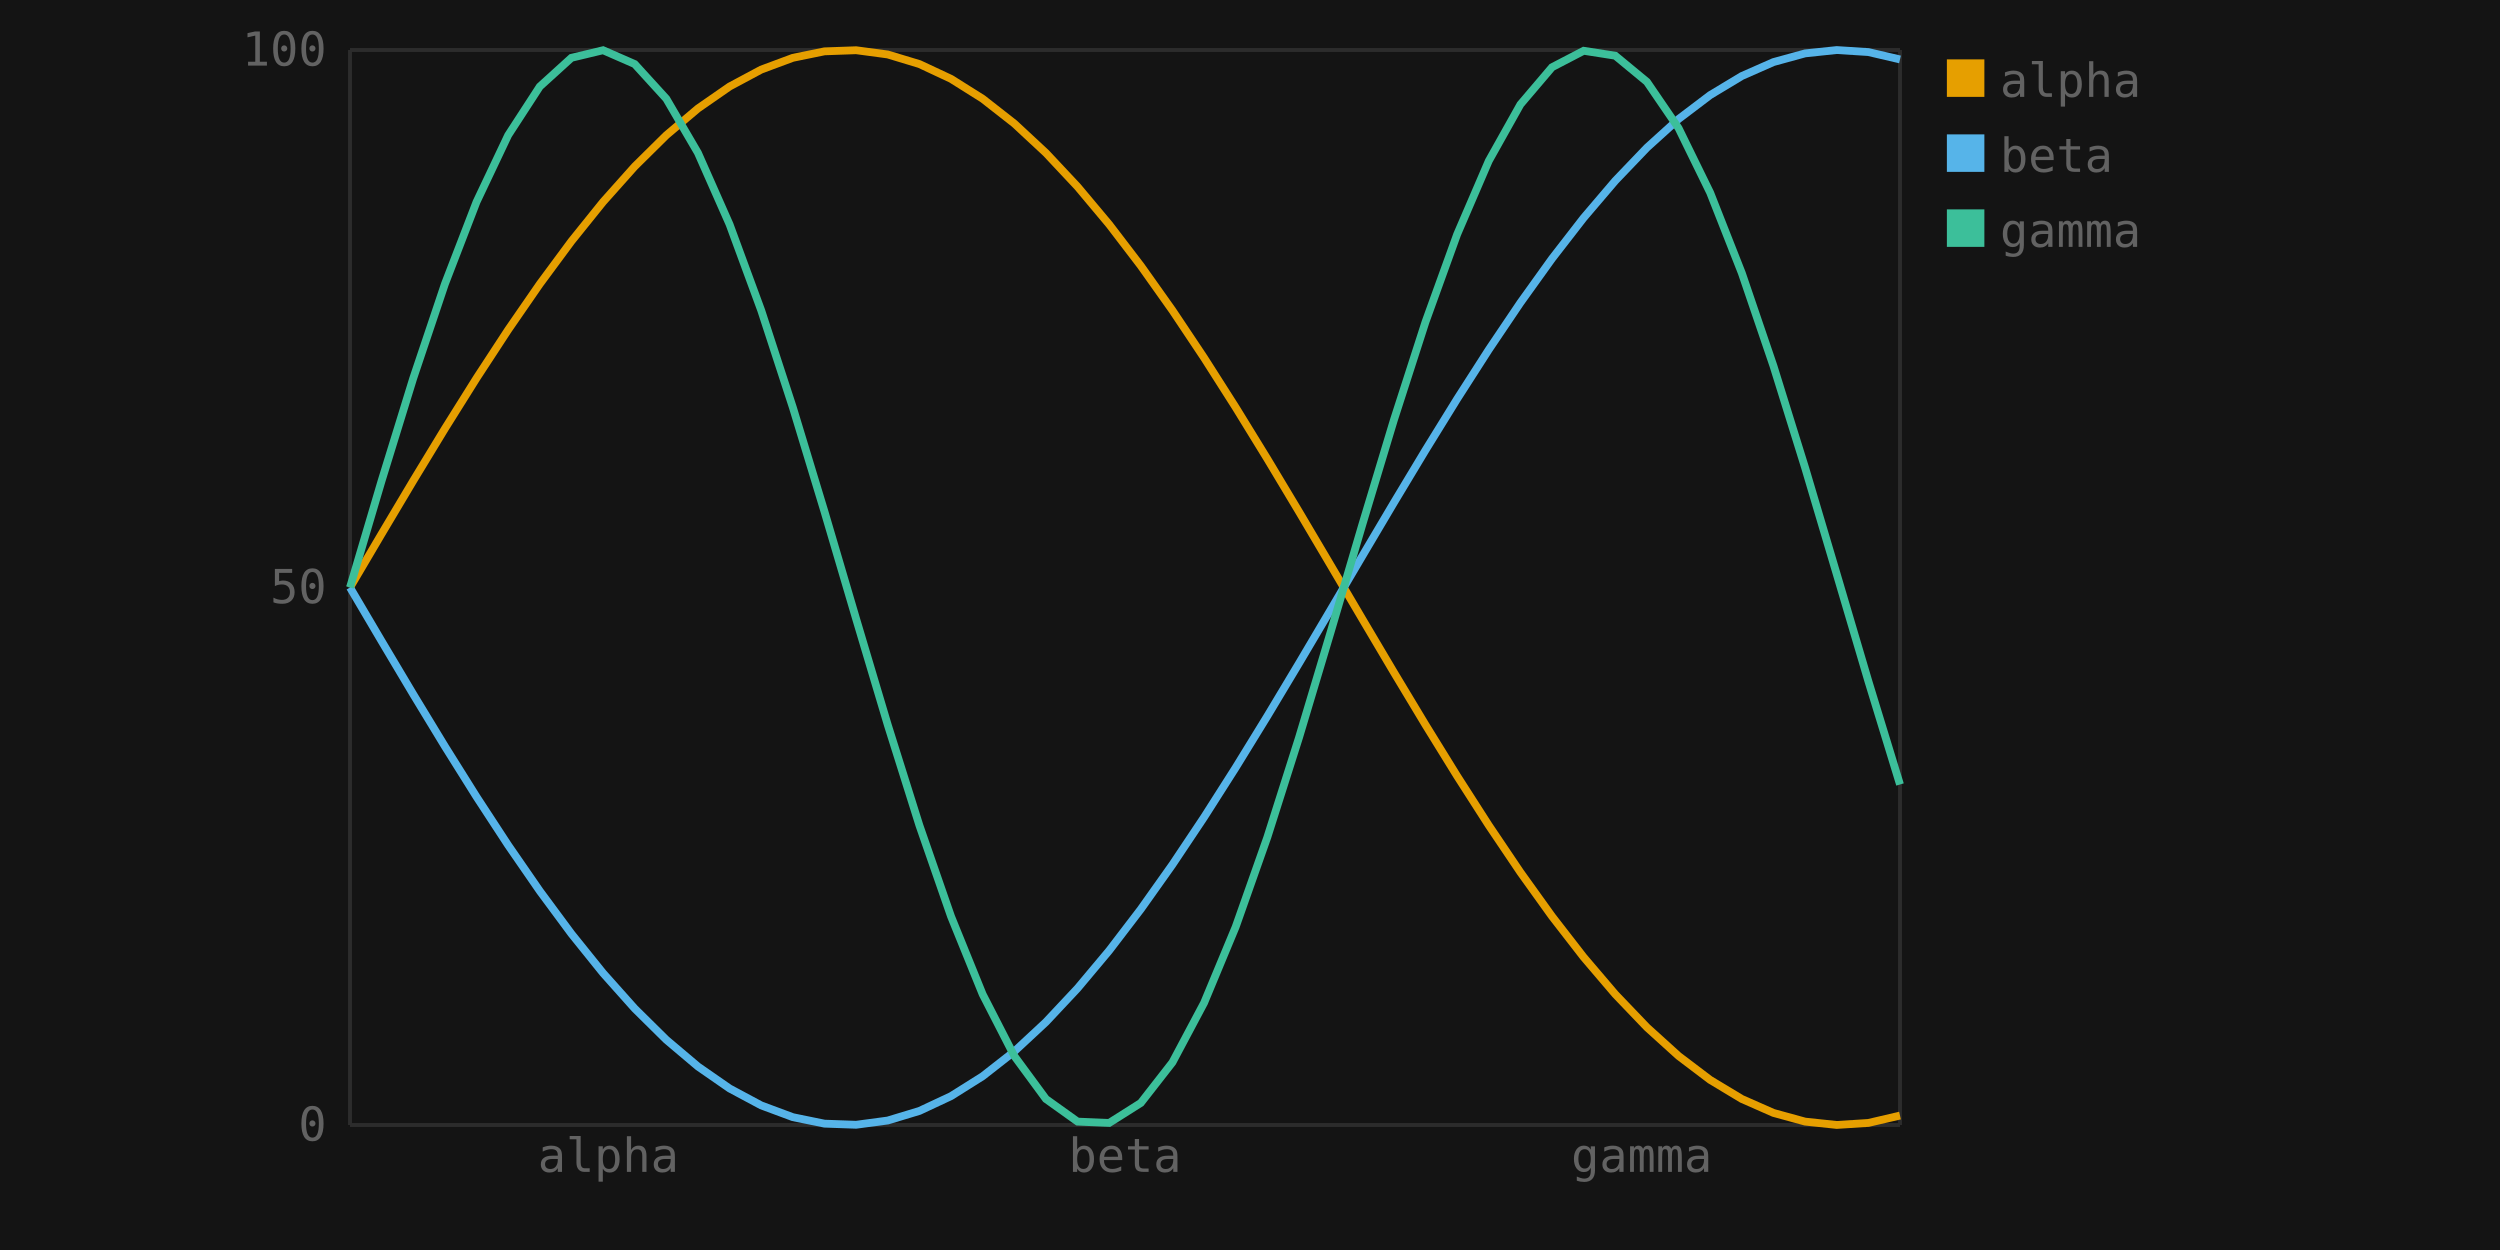
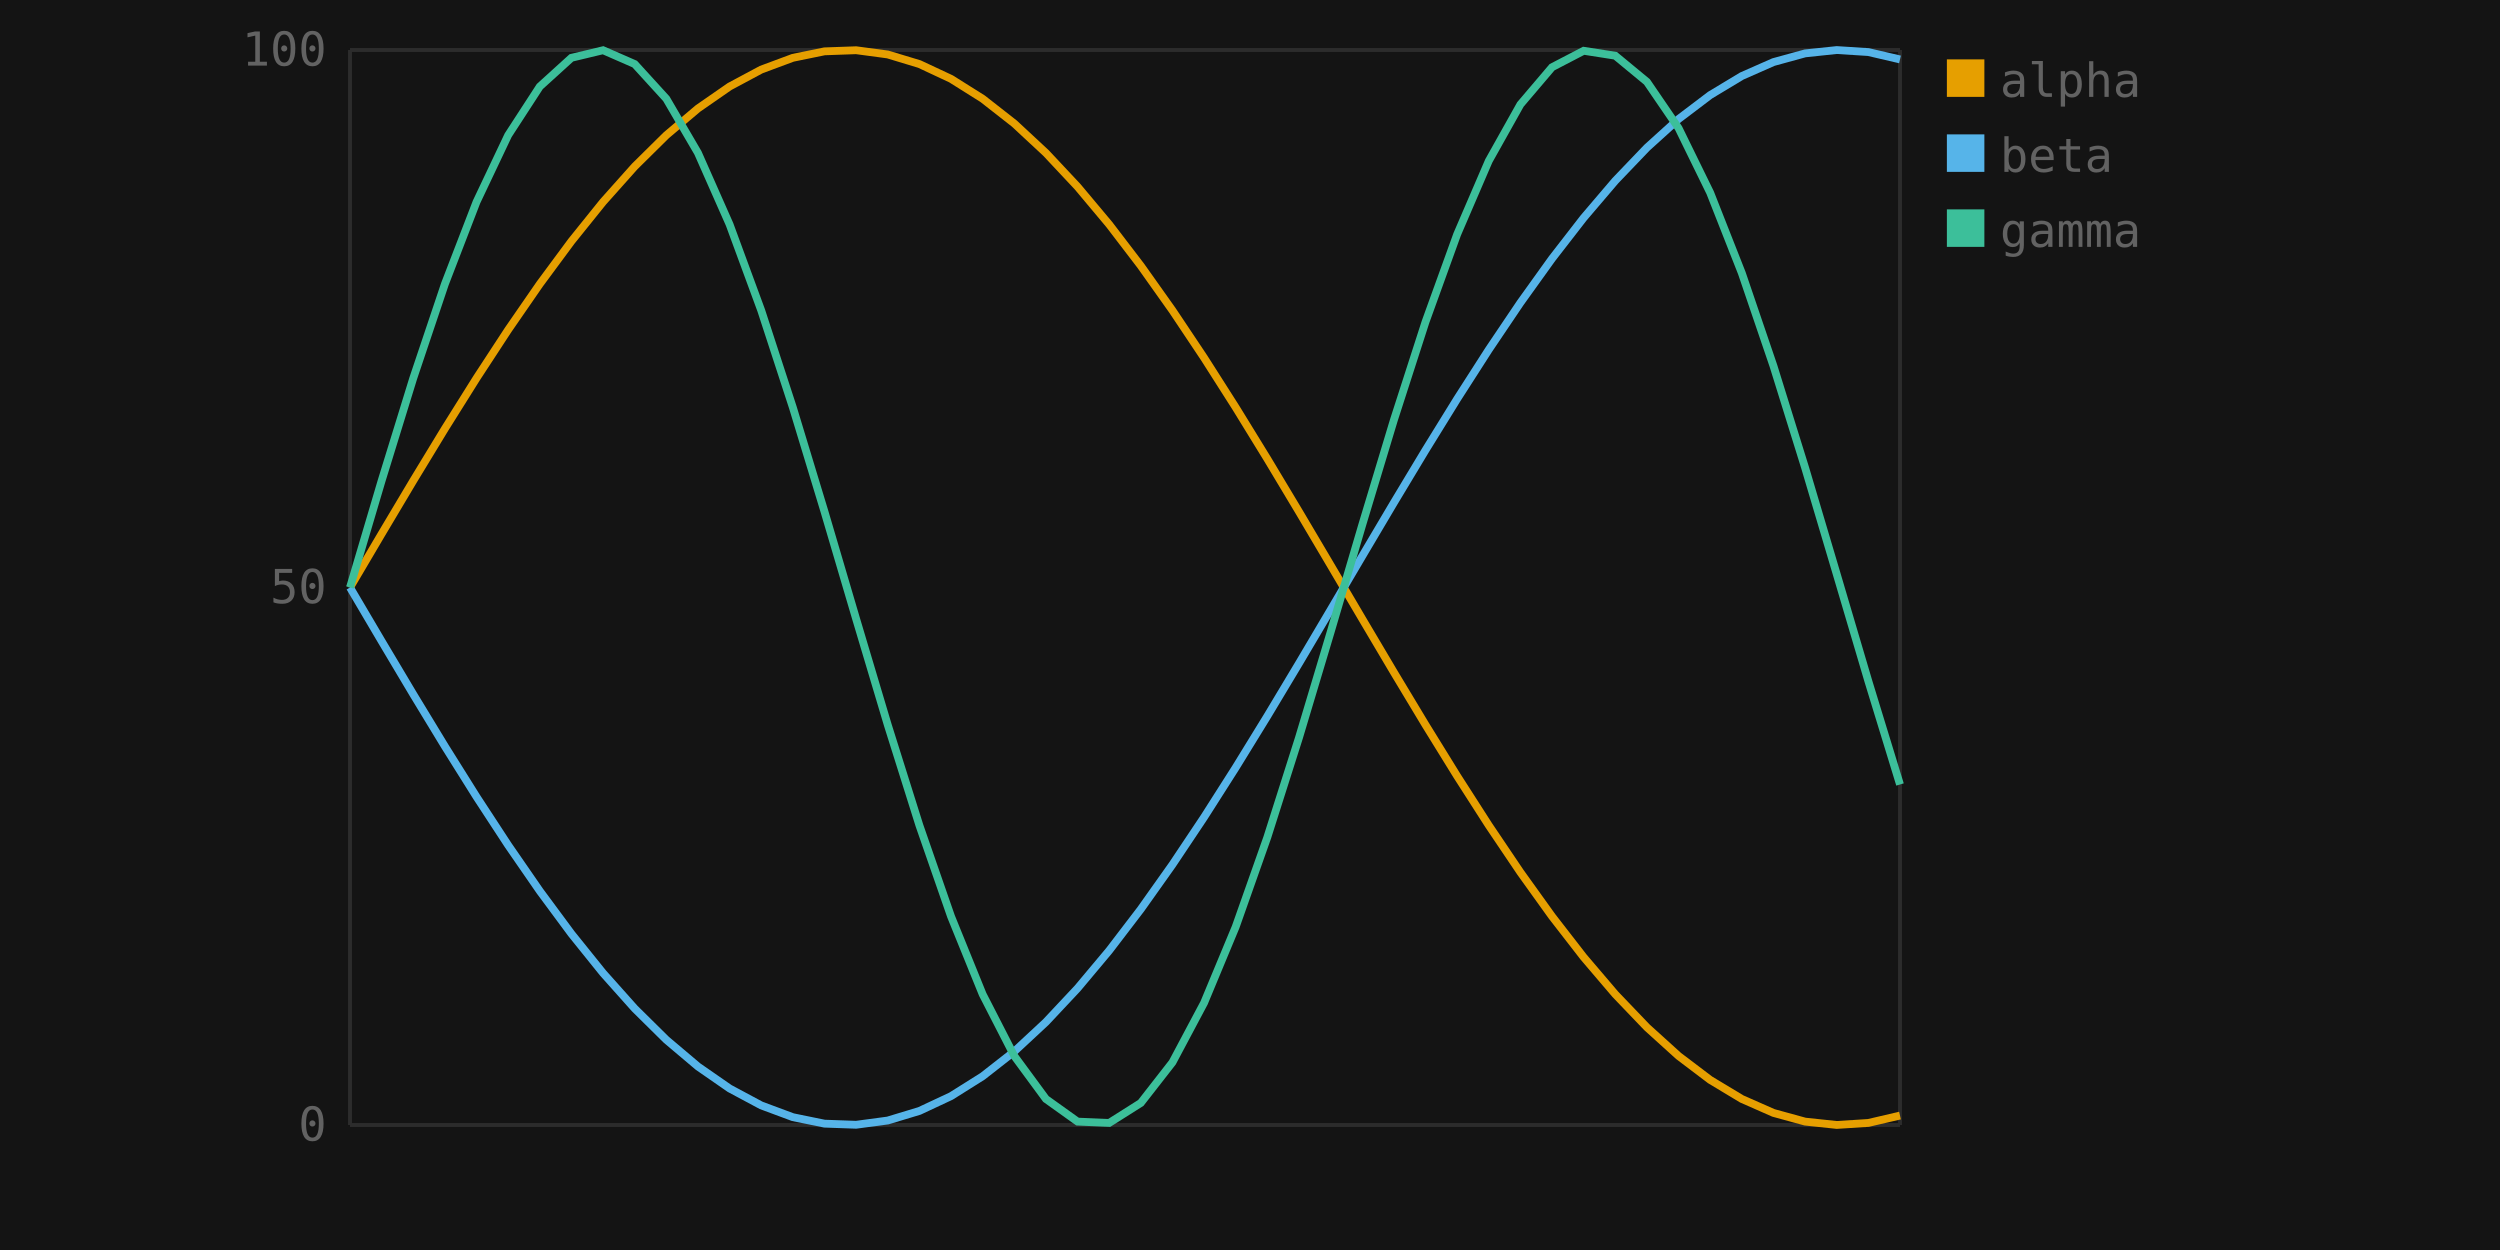
<svg xmlns="http://www.w3.org/2000/svg" viewBox="0 0 640 320" width="640" height="320">
  <rect width="100%" height="100%" fill="#141414" />
  <line x1="89.6" y1="12.8" x2="89.6" y2="288" stroke="#2c2c2c" stroke-width="1" />
  <line x1="89.6" y1="288" x2="486.4" y2="288" stroke="#2c2c2c" stroke-width="1" />
  <line x1="486.4" y1="12.8" x2="486.4" y2="288" stroke="#2c2c2c" stroke-width="1" />
  <line x1="89.6" y1="12.8" x2="486.4" y2="12.8" stroke="#2c2c2c" stroke-width="1" />
  <text x="83.6" y="292" text-anchor="end" font-size="12" font-family="monospace" fill="#626262">0</text>
  <text x="83.6" y="154.4" text-anchor="end" font-size="12" font-family="monospace" fill="#626262">50</text>
  <text x="83.6" y="16.8" text-anchor="end" font-size="12" font-family="monospace" fill="#626262">100</text>
-   <text x="155.733" y="300" text-anchor="middle" font-size="12" font-family="monospace" fill="#626262">alpha</text>
-   <text x="288" y="300" text-anchor="middle" font-size="12" font-family="monospace" fill="#626262">beta</text>
-   <text x="420.267" y="300" text-anchor="middle" font-size="12" font-family="monospace" fill="#626262">gamma</text>
  <rect x="498.4" y="15.2" width="9.6" height="9.6" fill="#e69f00" />
  <text x="512" y="24.8" text-anchor="start" font-size="12" font-family="monospace" fill="#626262">alpha</text>
  <rect x="498.4" y="34.4" width="9.6" height="9.6" fill="#56b4e9" />
  <text x="512" y="44" text-anchor="start" font-size="12" font-family="monospace" fill="#626262">beta</text>
  <rect x="498.4" y="53.6" width="9.6" height="9.6" fill="#3cbf9a" />
  <text x="512" y="63.2" text-anchor="start" font-size="12" font-family="monospace" fill="#626262">gamma</text>
  <path d="M89.6 150.4 L97.698 136.663 L105.796 123.063 L113.894 109.736 L121.992 96.816 L130.09 84.431 L138.188 72.705 L146.286 61.756 L154.384 51.692 L162.482 42.614 L170.58 34.614 L178.678 27.77 L186.776 22.151 L194.873 17.814 L202.971 14.802 L211.069 13.145 L219.167 12.859 L227.265 13.947 L235.363 16.399 L243.461 20.189 L251.559 25.281 L259.657 31.622 L267.755 39.151 L275.853 47.791 L283.951 57.456 L292.049 68.05 L300.147 79.467 L308.245 91.593 L316.343 104.306 L324.441 117.479 L332.539 130.982 L340.637 144.679 L348.735 158.432 L356.833 172.106 L364.931 185.562 L373.029 198.668 L381.127 211.291 L389.224 223.305 L397.322 234.592 L405.42 245.037 L413.518 254.536 L421.616 262.995 L429.714 270.329 L437.812 276.464 L445.91 281.34 L454.008 284.908 L462.106 287.132 L470.204 287.989 L478.302 287.472 L486.4 285.585" fill="none" stroke="#e69f00" stroke-width="2" />
  <path d="M89.6 150.4 L97.698 164.137 L105.796 177.737 L113.894 191.064 L121.992 203.984 L130.09 216.369 L138.188 228.095 L146.286 239.044 L154.384 249.108 L162.482 258.186 L170.58 266.186 L178.678 273.03 L186.776 278.649 L194.873 282.986 L202.971 285.998 L211.069 287.655 L219.167 287.941 L227.265 286.853 L235.363 284.401 L243.461 280.611 L251.559 275.519 L259.657 269.178 L267.755 261.649 L275.853 253.009 L283.951 243.344 L292.049 232.75 L300.147 221.333 L308.245 209.207 L316.343 196.494 L324.441 183.321 L332.539 169.818 L340.637 156.121 L348.735 142.368 L356.833 128.694 L364.931 115.238 L373.029 102.132 L381.127 89.509 L389.224 77.495 L397.322 66.208 L405.42 55.763 L413.518 46.264 L421.616 37.805 L429.714 30.471 L437.812 24.336 L445.91 19.46 L454.008 15.892 L462.106 13.668 L470.204 12.811 L478.302 13.328 L486.4 15.215" fill="none" stroke="#56b4e9" stroke-width="2" />
  <path d="M89.6 150.4 L97.698 123.063 L105.796 96.816 L113.894 72.705 L121.992 51.692 L130.09 34.614 L138.188 22.151 L146.286 14.802 L154.384 12.859 L162.482 16.399 L170.58 25.281 L178.678 39.151 L186.776 57.456 L194.873 79.467 L202.971 104.306 L211.069 130.982 L219.167 158.432 L227.265 185.562 L235.363 211.291 L243.461 234.592 L251.559 254.536 L259.657 270.329 L267.755 281.34 L275.853 287.132 L283.951 287.472 L292.049 282.348 L300.147 271.963 L308.245 256.732 L316.343 237.262 L324.441 214.329 L332.539 188.848 L340.637 161.833 L348.735 134.363 L356.833 107.532 L364.931 82.41 L373.029 59.999 L381.127 41.191 L389.224 26.738 L397.322 17.214 L405.42 13 L413.518 14.264 L421.616 20.955 L429.714 32.807 L437.812 49.347 L445.91 69.915 L454.008 93.692 L462.106 119.73 L470.204 146.991 L478.302 174.387 L486.4 200.828" fill="none" stroke="#3cbf9a" stroke-width="2" />
</svg>
